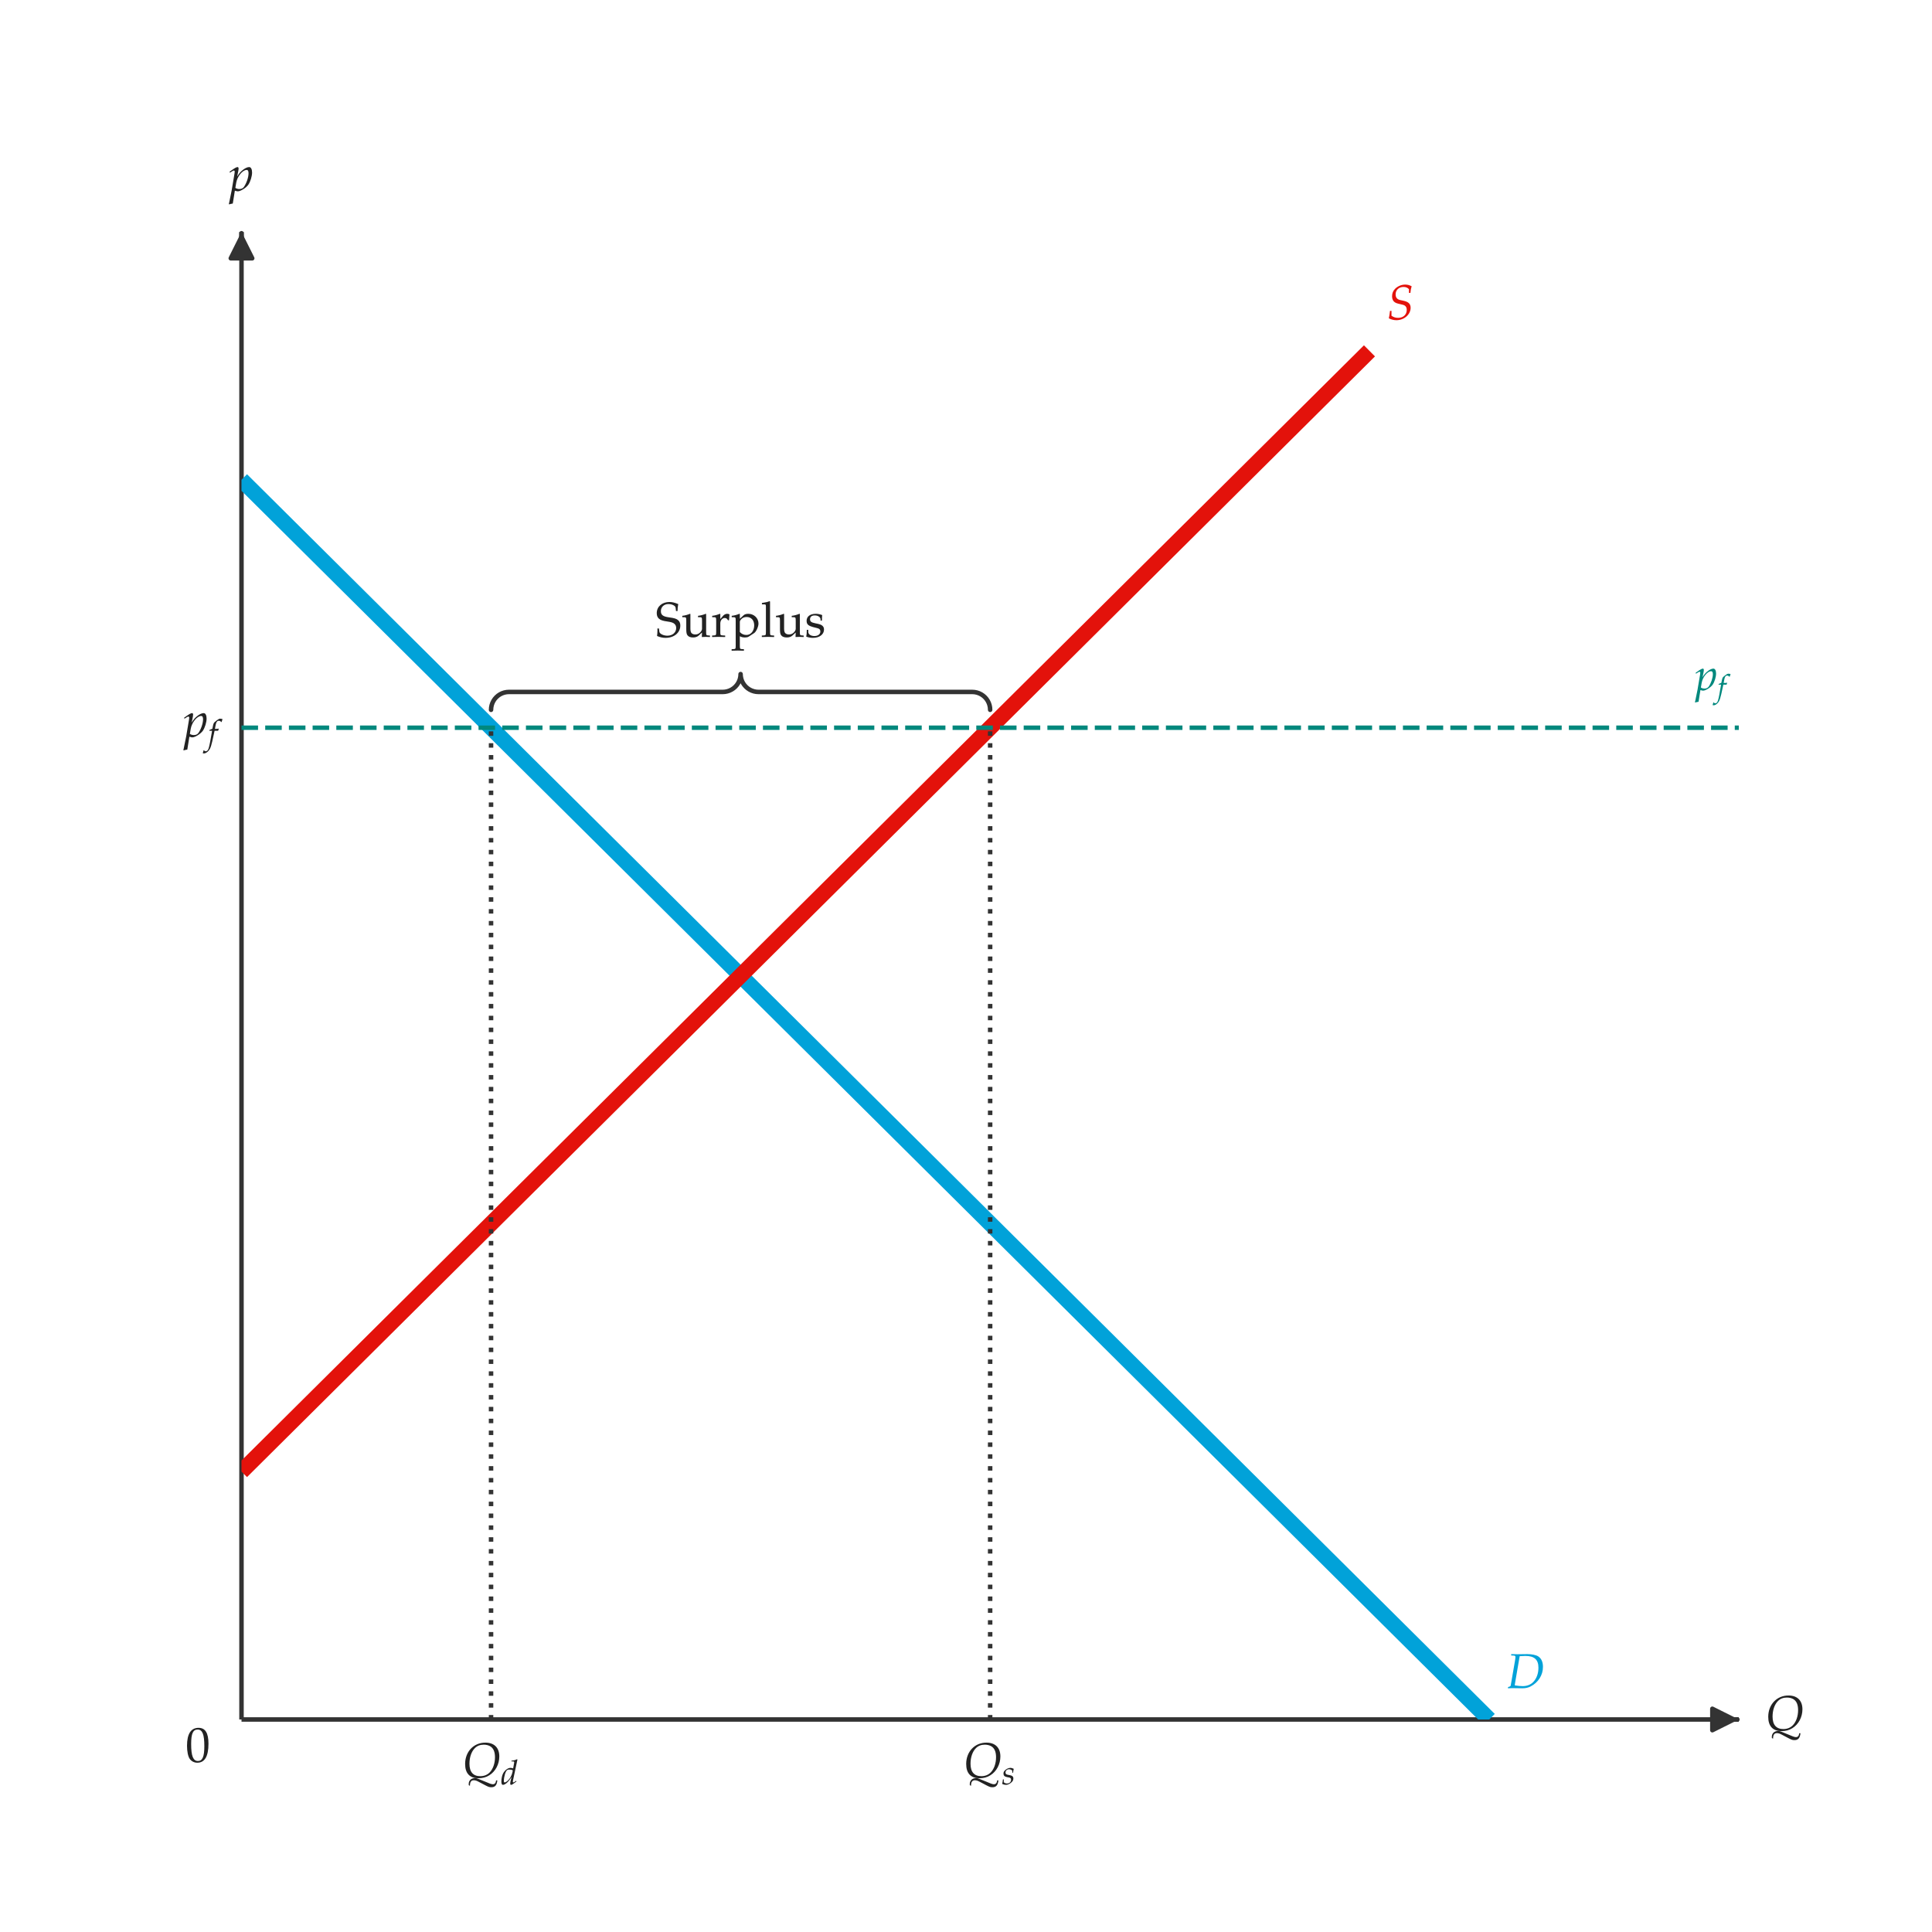
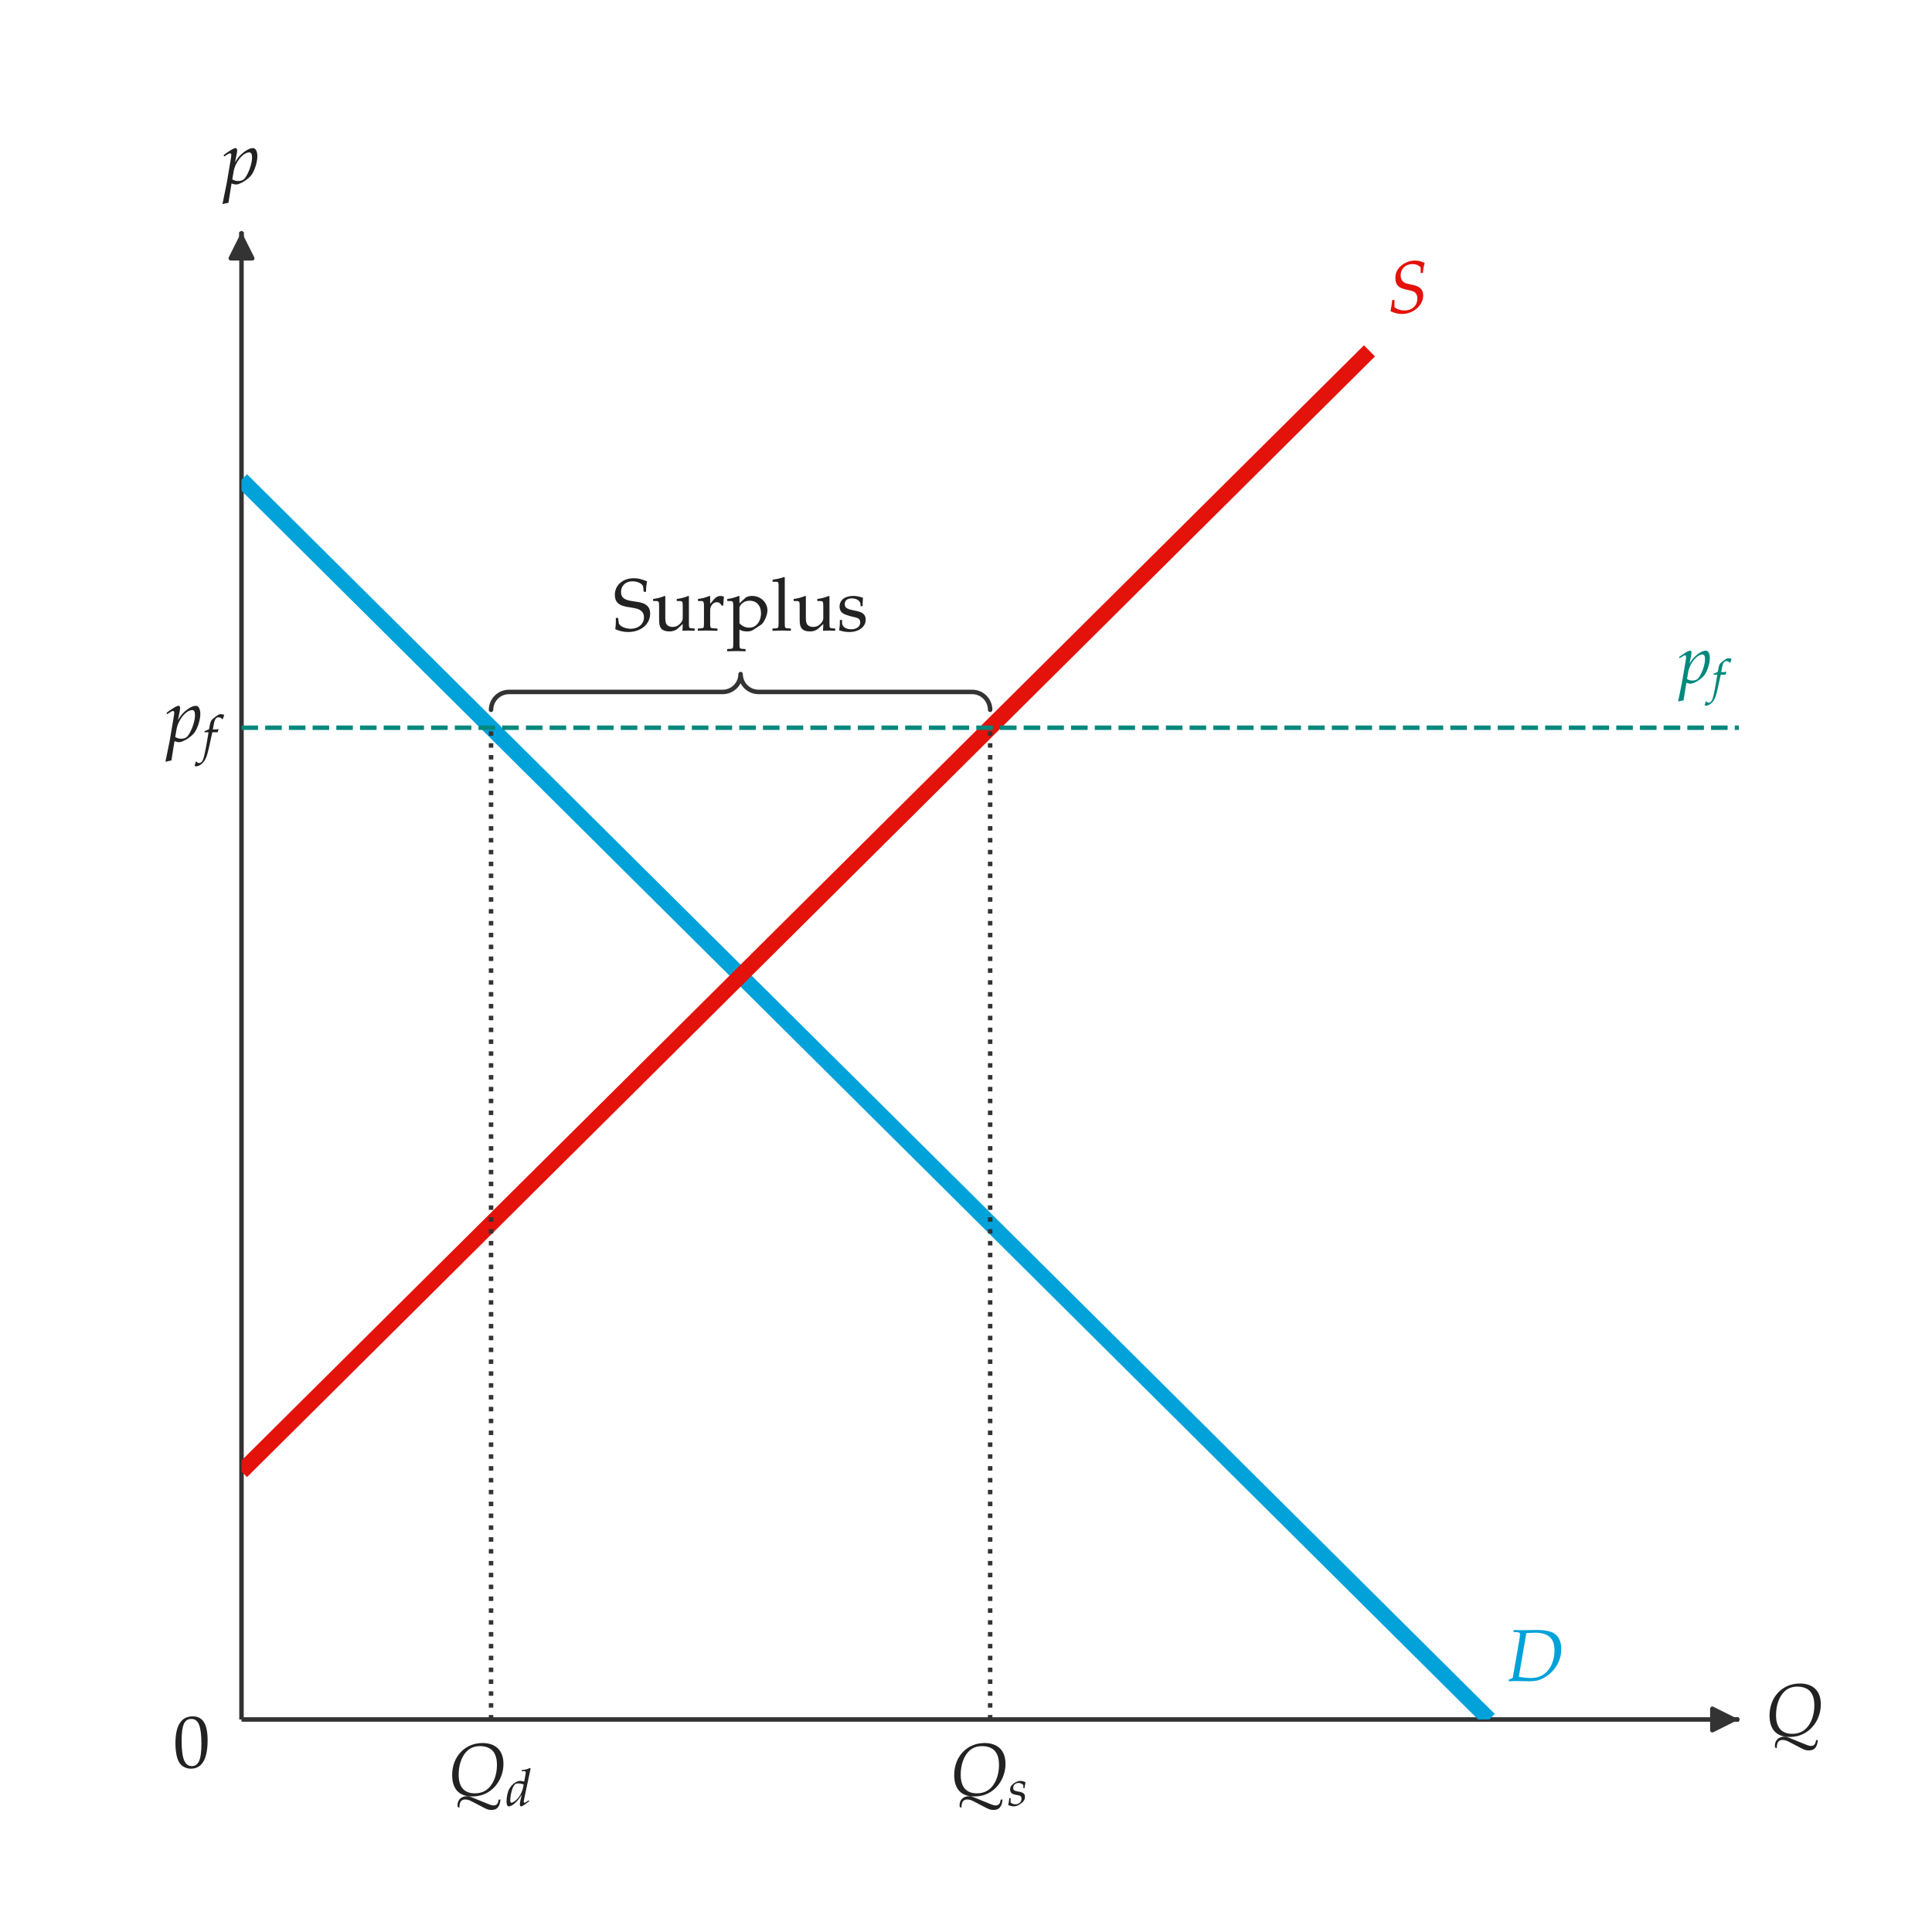
<svg xmlns="http://www.w3.org/2000/svg" xmlns:xlink="http://www.w3.org/1999/xlink" width="432pt" height="432pt" viewBox="0 0 432 432" version="1.1">
  <defs>
    <style type="text/css">*{stroke-linejoin: round; stroke-linecap: butt}</style>
  </defs>
  <g id="figure_1">
    <g id="patch_1">
      <path d="M 0 432  L 432 432  L 432 0  L 0 0  z " style="fill: #ffffff" />
    </g>
    <g id="axes_1">
      <g id="axes.x">
        <path d="M 54 384.48  L 388.8 384.48  " style="fill: none; stroke: #333333; stroke-linejoin: miter" />
      </g>
      <g id="patch_2">
        <path d="M 388.465 384.48  Q 388.633 384.48 387.682 384.48  " style="fill: none; stroke: #333333; stroke-linecap: round" />
        <path d="M 382.882 382.08  L 387.682 384.48  L 382.882 386.88  z " style="fill: #333333; stroke: #333333; stroke-linecap: round" />
      </g>
      <g id="axes.y">
        <path d="M 54 384.48  L 54 51.84  " style="fill: none; stroke: #333333; stroke-linejoin: miter" />
      </g>
      <g id="patch_3">
        <path d="M 54 52.173  Q 54 52.006 54 52.958  " style="fill: none; stroke: #333333; stroke-linecap: round" />
        <path d="M 51.6 57.758  L 54 52.958  L 56.4 57.758  z " style="fill: #333333; stroke: #333333; stroke-linecap: round" />
      </g>
      <g id="axes.y.label">
-         <g style="fill: #222222" transform="translate(51.25 42.749) scale(0.11 -0.11)">
+         <g style="fill: #222222" transform="translate(49.875 41.2035) scale(0.165 -0.165)">
          <defs>
            <path id="TeXGyrePagella-Italic-51" d="M -45 -1728  L 0 -1766  C 134 -1722 262 -1690 467 -1658  L 736 19  L 794 0  C 960 -58 1056 -70 1126 -70  C 1485 -70 2221 397 2496 800  C 2758 1190 2976 1894 2976 2374  C 2976 2803 2829 3085 2598 3085  C 2330 3085 1997 2912 1658 2618  C 1402 2387 1267 2227 1037 1850  L 1190 2611  C 1210 2720 1222 2816 1222 2893  C 1222 3014 1171 3085 1082 3085  C 947 3085 704 2950 230 2611  L 51 2483  L 96 2355  L 301 2490  C 480 2605 550 2637 608 2637  C 672 2637 717 2579 717 2490  C 717 2438 704 2310 691 2246  L 320 51  L 6 -1491  L -45 -1728  z M 800 378  L 915 1056  C 1056 1875 1741 2714 2272 2714  C 2438 2714 2515 2573 2515 2278  C 2515 1760 2259 998 1920 512  C 1792 326 1587 230 1325 230  C 1126 230 966 275 800 378  z " transform="scale(0.015625)" />
          </defs>
          <use xlink:href="#TeXGyrePagella-Italic-51" transform="translate(0 0.796875)" />
        </g>
      </g>
      <g id="axes.x.label">
-         <g style="fill: #222222" transform="translate(394.8 386.9275) scale(0.11 -0.11)">
+         <g style="fill: #222222" transform="translate(394.8 388.1513) scale(0.165 -0.165)">
          <defs>
            <path id="TeXGyrePagella-Italic-32" d="M 339 1741  C 339 531 941 -115 2067 -115  C 2611 -115 3066 6 3482 269  C 4288 768 4787 1709 4787 2720  C 4787 3859 4122 4518 2970 4518  C 1453 4518 339 3347 339 1741  z M 806 -909  C 806 -909 806 -966 813 -1018  L 966 -1101  C 966 -608 1120 -378 1459 -378  C 1645 -378 1824 -429 2074 -563  L 3002 -1050  C 3386 -1248 3501 -1286 3757 -1286  C 4237 -1286 4467 -1011 4531 -390  L 4371 -390  C 4333 -736 4192 -896 3936 -896  C 3827 -896 3706 -864 3539 -800  L 2029 -186  C 1869 -122 1754 -96 1606 -96  C 1133 -96 781 -422 806 -909  z M 902 1773  C 902 2605 1158 3354 1600 3795  C 1901 4102 2285 4250 2771 4250  C 3078 4250 3392 4173 3603 4045  C 4019 3802 4224 3322 4224 2618  C 4224 1811 3968 1088 3533 640  C 3219 320 2803 154 2304 154  C 1382 154 902 704 902 1773  z " transform="scale(0.015625)" />
          </defs>
          <use xlink:href="#TeXGyrePagella-Italic-32" transform="translate(0 0.40625)" />
        </g>
      </g>
      <g id="axes.origin.label">
-         <g style="fill: #222222" transform="translate(41.5 393.9275) scale(0.11 -0.11)">
+         <g style="fill: #222222" transform="translate(38.75 395.1513) scale(0.165 -0.165)">
          <defs>
            <path id="TeXGyrePagella-Regular-11" d="M 186 2074  C 186 1325 320 678 544 365  C 768 51 1126 -128 1523 -128  C 2490 -128 2976 704 2976 2342  C 2976 3744 2560 4410 1683 4410  C 691 4410 186 3622 186 2074  z M 723 2304  C 723 3654 960 4186 1568 4186  C 2189 4186 2438 3558 2438 2022  C 2438 659 2195 96 1606 96  C 986 96 723 742 723 2304  z " transform="scale(0.015625)" />
          </defs>
          <use xlink:href="#TeXGyrePagella-Regular-11" />
        </g>
      </g>
      <g id="market.control.mark.q_d">
-         <g style="fill: #222222" transform="translate(103.42 397.466) scale(0.11 -0.11)">
+         <g style="fill: #222222" transform="translate(100.23 401.459) scale(0.165 -0.165)">
          <defs>
            <path id="TeXGyrePagella-Italic-45" d="M 109 550  C 109 134 205 -70 390 -70  C 563 -70 800 38 1018 211  C 1363 493 1574 742 2003 1389  L 1856 806  C 1786 525 1754 320 1754 154  C 1754 19 1811 -70 1920 -70  C 2029 -70 2182 19 2400 179  L 2918 563  L 2854 685  L 2573 486  C 2483 422 2381 378 2323 378  C 2272 378 2234 435 2234 525  C 2234 576 2246 634 2285 819  L 3091 4621  L 3014 4691  C 2682 4525 2451 4467 1990 4422  L 1965 4288  L 2272 4288  C 2426 4288 2490 4243 2490 4134  C 2490 4083 2483 4026 2477 3981  L 2298 2995  C 2106 3053 1933 3085 1773 3085  C 1331 3085 730 2624 435 2067  C 237 1696 109 1088 109 550  z M 570 627  C 570 1434 864 2432 1178 2675  C 1261 2739 1382 2771 1555 2771  C 1837 2771 2022 2733 2234 2624  L 2157 2246  C 2042 1683 1728 1120 1331 742  C 1107 531 851 378 730 378  C 627 378 570 467 570 627  z " transform="scale(0.015625)" />
          </defs>
          <use xlink:href="#TeXGyrePagella-Italic-32" transform="translate(0 0.40625)" />
          <use xlink:href="#TeXGyrePagella-Italic-45" transform="translate(77.79993 -14.05469) scale(0.7)" />
        </g>
      </g>
      <g id="market.control.mark.q_s">
-         <g style="fill: #222222" transform="translate(215.46 397.466) scale(0.11 -0.11)">
+         <g style="fill: #222222" transform="translate(212.49 401.459) scale(0.165 -0.165)">
          <defs>
            <path id="TeXGyrePagella-Italic-54" d="M 58 102  C 301 -19 518 -70 742 -70  C 1056 -70 1350 45 1677 301  C 2003 557 2138 794 2138 1114  C 2138 1459 1939 1645 1459 1734  L 1184 1786  C 800 1856 678 1965 678 2227  C 678 2566 960 2829 1331 2829  C 1594 2829 1837 2714 1939 2541  L 1939 2189  L 2086 2189  C 2112 2413 2138 2586 2208 2912  C 1958 3034 1779 3085 1568 3085  C 1235 3085 845 2899 538 2586  C 371 2413 301 2253 301 2022  C 301 1664 499 1459 922 1376  L 1325 1299  C 1606 1248 1709 1139 1709 883  C 1709 461 1414 186 960 186  C 730 186 538 256 358 410  L 358 947  L 198 947  C 166 621 128 397 58 102  z " transform="scale(0.015625)" />
          </defs>
          <use xlink:href="#TeXGyrePagella-Italic-32" transform="translate(0 0.40625)" />
          <use xlink:href="#TeXGyrePagella-Italic-54" transform="translate(77.79993 -14.05469) scale(0.7)" />
        </g>
      </g>
      <g id="market.control.mark.p_f">
-         <g style="fill: #222222" transform="translate(41.08 164.843) scale(0.11 -0.11)">
+         <g style="fill: #222222" transform="translate(37.12 165.9045) scale(0.165 -0.165)">
          <defs>
            <path id="TeXGyrePagella-Italic-47" d="M -1037 -1715  C -979 -1747 -883 -1766 -813 -1766  C -550 -1766 -205 -1568 45 -1267  C 435 -806 570 -365 1043 1888  C 1075 2048 1126 2240 1165 2451  L 1830 2451  C 1856 2573 1901 2720 1939 2810  L 1914 2854  L 1869 2842  C 1715 2797 1645 2797 1331 2797  L 1229 2797  L 1363 3514  C 1466 4064 1645 4307 1939 4307  C 2131 4307 2304 4211 2400 4058  L 2464 4083  L 2611 4512  L 2643 4608  C 2534 4659 2349 4691 2195 4691  C 2125 4691 2022 4672 1971 4646  C 1818 4576 1293 4186 1146 4032  C 1005 3891 928 3699 858 3334  L 762 2829  C 499 2701 371 2650 211 2592  L 179 2451  L 698 2451  L 640 2093  C 442 845 211 -346 70 -787  C -51 -1165 -237 -1363 -467 -1363  C -614 -1363 -691 -1318 -800 -1178  L -890 -1203  C -915 -1350 -1005 -1658 -1037 -1715  z " transform="scale(0.015625)" />
          </defs>
          <use xlink:href="#TeXGyrePagella-Italic-51" transform="translate(0 0.796875)" />
          <use xlink:href="#TeXGyrePagella-Italic-47" transform="translate(49.99995 -13.66406) scale(0.7)" />
        </g>
      </g>
      <g id="market.control.gap">
        <path d="M 109.8 158.72  L 109.834 158.198  L 109.936 157.685  L 110.104 157.189  L 110.336 156.72  L 110.627 156.285  L 110.972 155.892  L 111.365 155.547  L 111.8 155.256  L 112.269 155.024  L 112.765 154.856  L 113.278 154.754  L 113.8 154.72  L 161.6 154.72  L 162.122 154.686  L 162.635 154.584  L 163.131 154.416  L 163.6 154.184  L 164.035 153.893  L 164.428 153.548  L 164.773 153.155  L 165.064 152.72  L 165.296 152.251  L 165.464 151.755  L 165.566 151.242  L 165.6 150.72  L 165.634 151.242  L 165.736 151.755  L 165.904 152.251  L 166.136 152.72  L 166.427 153.155  L 166.772 153.548  L 167.165 153.893  L 167.6 154.184  L 168.069 154.416  L 168.565 154.584  L 169.078 154.686  L 169.6 154.72  L 217.4 154.72  L 217.922 154.754  L 218.435 154.856  L 218.931 155.024  L 219.4 155.256  L 219.835 155.547  L 220.228 155.892  L 220.573 156.285  L 220.864 156.72  L 221.096 157.189  L 221.264 157.685  L 221.366 158.198  L 221.4 158.72  " style="fill: none; stroke: #333333; stroke-linecap: round" />
      </g>
      <g id="market.control.gap.label">
-         <g style="fill: #222222" transform="translate(146.5872 142.4075) scale(0.11 -0.11)">
+         <g style="fill: #222222" transform="translate(137.0808 140.9913) scale(0.165 -0.165)">
          <defs>
            <path id="TeXGyrePagella-Regular-34" d="M 154 3098  C 154 2784 237 2554 422 2381  C 640 2182 934 2080 1555 1997  C 2048 1926 2272 1850 2438 1709  C 2605 1568 2682 1389 2682 1146  C 2682 570 2202 154 1536 154  C 1024 154 525 403 493 666  L 442 1094  L 237 1094  C 243 979 243 877 243 838  C 243 544 230 403 192 115  C 557 -45 928 -128 1299 -128  C 2413 -128 3219 544 3219 1472  C 3219 1773 3136 1984 2957 2150  C 2733 2362 2464 2445 1747 2541  C 966 2643 691 2854 691 3347  C 691 3885 1094 4269 1658 4269  C 1907 4269 2144 4218 2317 4122  C 2528 4013 2598 3917 2618 3731  L 2656 3366  L 2861 3366  C 2861 3706 2886 3923 2950 4269  C 2438 4474 2150 4538 1798 4538  C 845 4538 154 3936 154 3098  z " transform="scale(0.015625)" />
            <path id="TeXGyrePagella-Regular-56" d="M 115 2560  L 352 2560  C 608 2560 634 2515 634 2093  L 634 1018  C 634 570 672 371 787 211  C 928 19 1171 -77 1536 -77  C 1824 -77 2080 13 2253 173  L 2682 570  C 2682 384 2675 282 2656 -19  C 2835 -6 3008 0 3187 0  C 3366 0 3539 -6 3718 -19  L 3718 173  L 3456 192  C 3238 205 3219 243 3219 653  L 3219 2976  L 3162 3002  C 2835 2867 2502 2778 2163 2739  L 2163 2560  L 2400 2560  C 2656 2560 2682 2515 2682 2093  L 2682 1050  C 2682 909 2592 730 2445 582  C 2266 403 2061 314 1811 314  C 1587 314 1408 384 1306 506  C 1216 608 1171 806 1171 1088  L 1171 2976  L 1114 3002  C 787 2867 454 2778 115 2739  L 115 2560  z " transform="scale(0.015625)" />
            <path id="TeXGyrePagella-Regular-53" d="M 134 -19  C 397 -6 659 0 922 0  C 1229 0 1530 -6 1837 -19  L 1837 173  L 1504 192  C 1216 211 1203 230 1203 653  L 1203 1754  C 1203 2138 1459 2458 1773 2458  C 1965 2458 2099 2368 2202 2163  L 2336 2163  L 2394 2931  C 2323 2976 2208 3002 2093 3002  C 1901 3002 1696 2899 1562 2739  L 1203 2317  L 1203 2976  L 1146 3002  C 819 2867 486 2778 147 2739  L 147 2560  L 384 2560  C 640 2560 666 2515 666 2093  L 666 653  C 666 250 646 205 429 192  L 134 173  L 134 -19  z " transform="scale(0.015625)" />
            <path id="TeXGyrePagella-Regular-51" d="M 51 -1606  L 51 -1798  C 320 -1786 582 -1779 851 -1779  C 1120 -1779 1382 -1786 1651 -1798  L 1651 -1606  L 1357 -1587  C 1139 -1574 1120 -1530 1120 -1126  L 1120 83  C 1312 -32 1517 -77 1805 -77  C 1990 -77 2157 -38 2259 26  L 2989 499  C 3245 666 3546 1325 3546 1734  C 3546 2445 2957 3002 2214 3002  C 1978 3002 1747 2938 1645 2842  L 1120 2362  L 1120 2976  L 1062 3002  C 736 2867 403 2778 64 2739  L 64 2560  L 301 2560  C 557 2560 582 2515 582 2093  L 582 -1126  C 582 -1530 563 -1574 346 -1587  L 51 -1606  z M 1120 627  L 1120 1958  C 1120 2048 1152 2118 1235 2227  C 1421 2464 1683 2586 2003 2586  C 2605 2586 2989 2163 2989 1498  C 2989 781 2560 250 1984 250  C 1632 250 1370 365 1120 627  z " transform="scale(0.015625)" />
            <path id="TeXGyrePagella-Regular-4d" d="M 134 -19  C 403 -6 666 0 934 0  C 1203 0 1466 -6 1734 -19  L 1734 173  L 1440 192  C 1222 205 1203 250 1203 653  L 1203 4595  L 1146 4646  C 864 4538 653 4486 147 4410  L 147 4230  L 506 4230  C 621 4230 666 4160 666 3968  L 666 653  C 666 250 646 205 429 192  L 134 173  L 134 -19  z " transform="scale(0.015625)" />
            <path id="TeXGyrePagella-Regular-54" d="M 192 26  C 525 -83 774 -128 1069 -128  C 1907 -128 2502 320 2502 947  C 2502 1146 2451 1293 2323 1421  C 2157 1587 1946 1658 1382 1766  C 858 1869 685 1997 685 2291  C 685 2611 909 2790 1299 2790  C 1728 2790 2054 2566 2054 2266  L 2054 2118  L 2234 2118  C 2240 2490 2246 2643 2266 2842  C 1926 2957 1696 3002 1434 3002  C 691 3002 237 2650 237 2074  C 237 1766 378 1549 672 1414  C 845 1338 1184 1235 1619 1139  C 1907 1075 2029 941 2029 698  C 2029 352 1709 109 1254 109  C 787 109 454 333 454 653  L 454 915  L 262 915  C 262 474 243 282 192 26  z " transform="scale(0.015625)" />
          </defs>
          <use xlink:href="#TeXGyrePagella-Regular-34" />
          <use xlink:href="#TeXGyrePagella-Regular-56" transform="translate(52.5 0)" />
          <use xlink:href="#TeXGyrePagella-Regular-53" transform="translate(112.7969 0)" />
          <use xlink:href="#TeXGyrePagella-Regular-51" transform="translate(153.7969 0)" />
          <use xlink:href="#TeXGyrePagella-Regular-4d" transform="translate(213.8906 0)" />
          <use xlink:href="#TeXGyrePagella-Regular-56" transform="translate(242.9844 0)" />
          <use xlink:href="#TeXGyrePagella-Regular-54" transform="translate(303.2812 0)" />
        </g>
      </g>
      <g id="market.demand">
-         <path d="M 54 107.28  L 333 384.48  " clip-path="url(#p1ec0402487)" style="fill: none; stroke: #01a2d9; stroke-width: 3.5; stroke-linejoin: miter" />
+         <path d="M 54 107.28  L 333 384.48  " clip-path="url(#p4ec9bf17de)" style="fill: none; stroke: #01a2d9; stroke-width: 3.5; stroke-linejoin: miter" />
      </g>
      <g id="market.supply">
-         <path d="M 54 329.04  L 306.216 78.451  " clip-path="url(#p1ec0402487)" style="fill: none; stroke: #e3120b; stroke-width: 3.5; stroke-linejoin: miter" />
+         <path d="M 54 329.04  L 306.216 78.451  " clip-path="url(#p4ec9bf17de)" style="fill: none; stroke: #e3120b; stroke-width: 3.5; stroke-linejoin: miter" />
      </g>
      <g id="market.control.guide.q_d">
-         <path d="M 109.8 384.48  L 109.8 162.72  " clip-path="url(#p1ec0402487)" style="fill: none; stroke-dasharray: 1,1.65; stroke-dashoffset: 0; stroke: #333333; stroke-linejoin: miter" />
+         <path d="M 109.8 384.48  L 109.8 162.72  " clip-path="url(#p4ec9bf17de)" style="fill: none; stroke-dasharray: 1,1.65; stroke-dashoffset: 0; stroke: #333333; stroke-linejoin: miter" />
      </g>
      <g id="market.control.guide.q_s">
-         <path d="M 221.4 384.48  L 221.4 162.72  " clip-path="url(#p1ec0402487)" style="fill: none; stroke-dasharray: 1,1.65; stroke-dashoffset: 0; stroke: #333333; stroke-linejoin: miter" />
+         <path d="M 221.4 384.48  L 221.4 162.72  " clip-path="url(#p4ec9bf17de)" style="fill: none; stroke-dasharray: 1,1.65; stroke-dashoffset: 0; stroke: #333333; stroke-linejoin: miter" />
      </g>
      <g id="market.control.price">
-         <path d="M 54 162.72  L 388.8 162.72  " clip-path="url(#p1ec0402487)" style="fill: none; stroke-dasharray: 3.7,1.6; stroke-dashoffset: 0; stroke: #00887d; stroke-linejoin: miter" />
+         <path d="M 54 162.72  L 388.8 162.72  " clip-path="url(#p4ec9bf17de)" style="fill: none; stroke-dasharray: 3.7,1.6; stroke-dashoffset: 0; stroke: #00887d; stroke-linejoin: miter" />
      </g>
      <g id="market.control.price.label">
-         <g style="fill: #00887d" transform="translate(379.0693 154.4045) scale(0.1 -0.1)">
+         <g style="fill: #00887d" transform="translate(375.3493 152.8345) scale(0.15 -0.15)">
          <use xlink:href="#TeXGyrePagella-Italic-51" transform="translate(0 0.796875)" />
          <use xlink:href="#TeXGyrePagella-Italic-47" transform="translate(49.99995 -13.66406) scale(0.7)" />
        </g>
      </g>
      <g id="market.demand.label">
-         <g style="fill: #01a2d9" transform="translate(336.8584 377.5606) scale(0.11 -0.11)">
+         <g style="fill: #01a2d9" transform="translate(336.8734 376.0151) scale(0.165 -0.165)">
          <defs>
            <path id="TeXGyrePagella-Italic-25" d="M 179 -19  C 378 -6 576 0 774 0  C 1190 0 1606 -19 2022 -19  C 2483 -19 2797 51 3130 218  C 4128 730 4742 1696 4742 2758  C 4742 3386 4550 3834 4160 4109  C 3866 4320 3251 4429 2714 4429  C 2278 4429 1843 4410 1408 4410  C 1146 4410 883 4416 621 4429  L 602 4250  L 941 4237  C 1094 4230 1165 4179 1165 4064  C 1165 3974 1139 3770 1107 3578  L 550 352  C 525 205 333 179 211 147  L 179 -19  z M 1075 358  C 1075 435 1082 480 1101 595  L 1715 4160  C 1965 4160 2208 4192 2458 4192  C 3622 4192 4154 3706 4154 2656  C 4154 1907 3910 1235 3475 794  C 3130 442 2662 262 2106 262  C 1824 262 1510 294 1075 358  z " transform="scale(0.015625)" />
          </defs>
          <use xlink:href="#TeXGyrePagella-Italic-25" transform="translate(0 0.796875)" />
        </g>
      </g>
      <g id="market.supply.label">
-         <g style="fill: #e3120b" transform="translate(310.0844 71.44477) scale(0.11 -0.11)">
+         <g style="fill: #e3120b" transform="translate(310.2244 69.97577) scale(0.165 -0.165)">
          <defs>
            <path id="TeXGyrePagella-Italic-34" d="M 269 128  C 589 -32 922 -115 1261 -115  C 2253 -115 3104 627 3104 1498  C 3104 2003 2829 2272 2182 2413  L 1766 2502  C 1344 2592 1152 2829 1152 3251  C 1152 3808 1581 4211 2170 4211  C 2483 4211 2694 4128 2886 3923  L 2886 3437  L 3078 3437  C 3104 3782 3149 4026 3238 4301  C 2944 4454 2701 4518 2394 4518  C 1920 4518 1440 4320 1094 3981  C 826 3712 691 3392 691 3014  C 691 2470 934 2170 1472 2042  L 2080 1894  C 2432 1811 2598 1594 2598 1222  C 2598 608 2144 192 1485 192  C 1139 192 896 269 614 467  L 614 1101  L 422 1101  C 384 749 339 461 269 128  z " transform="scale(0.015625)" />
          </defs>
          <use xlink:href="#TeXGyrePagella-Italic-34" transform="translate(0 0.40625)" />
        </g>
      </g>
    </g>
  </g>
  <defs>
-     <clipPath id="p1ec0402487">
+     <clipPath id="p4ec9bf17de">
      <rect x="54" y="51.84" width="334.8" height="332.64" />
    </clipPath>
  </defs>
</svg>
